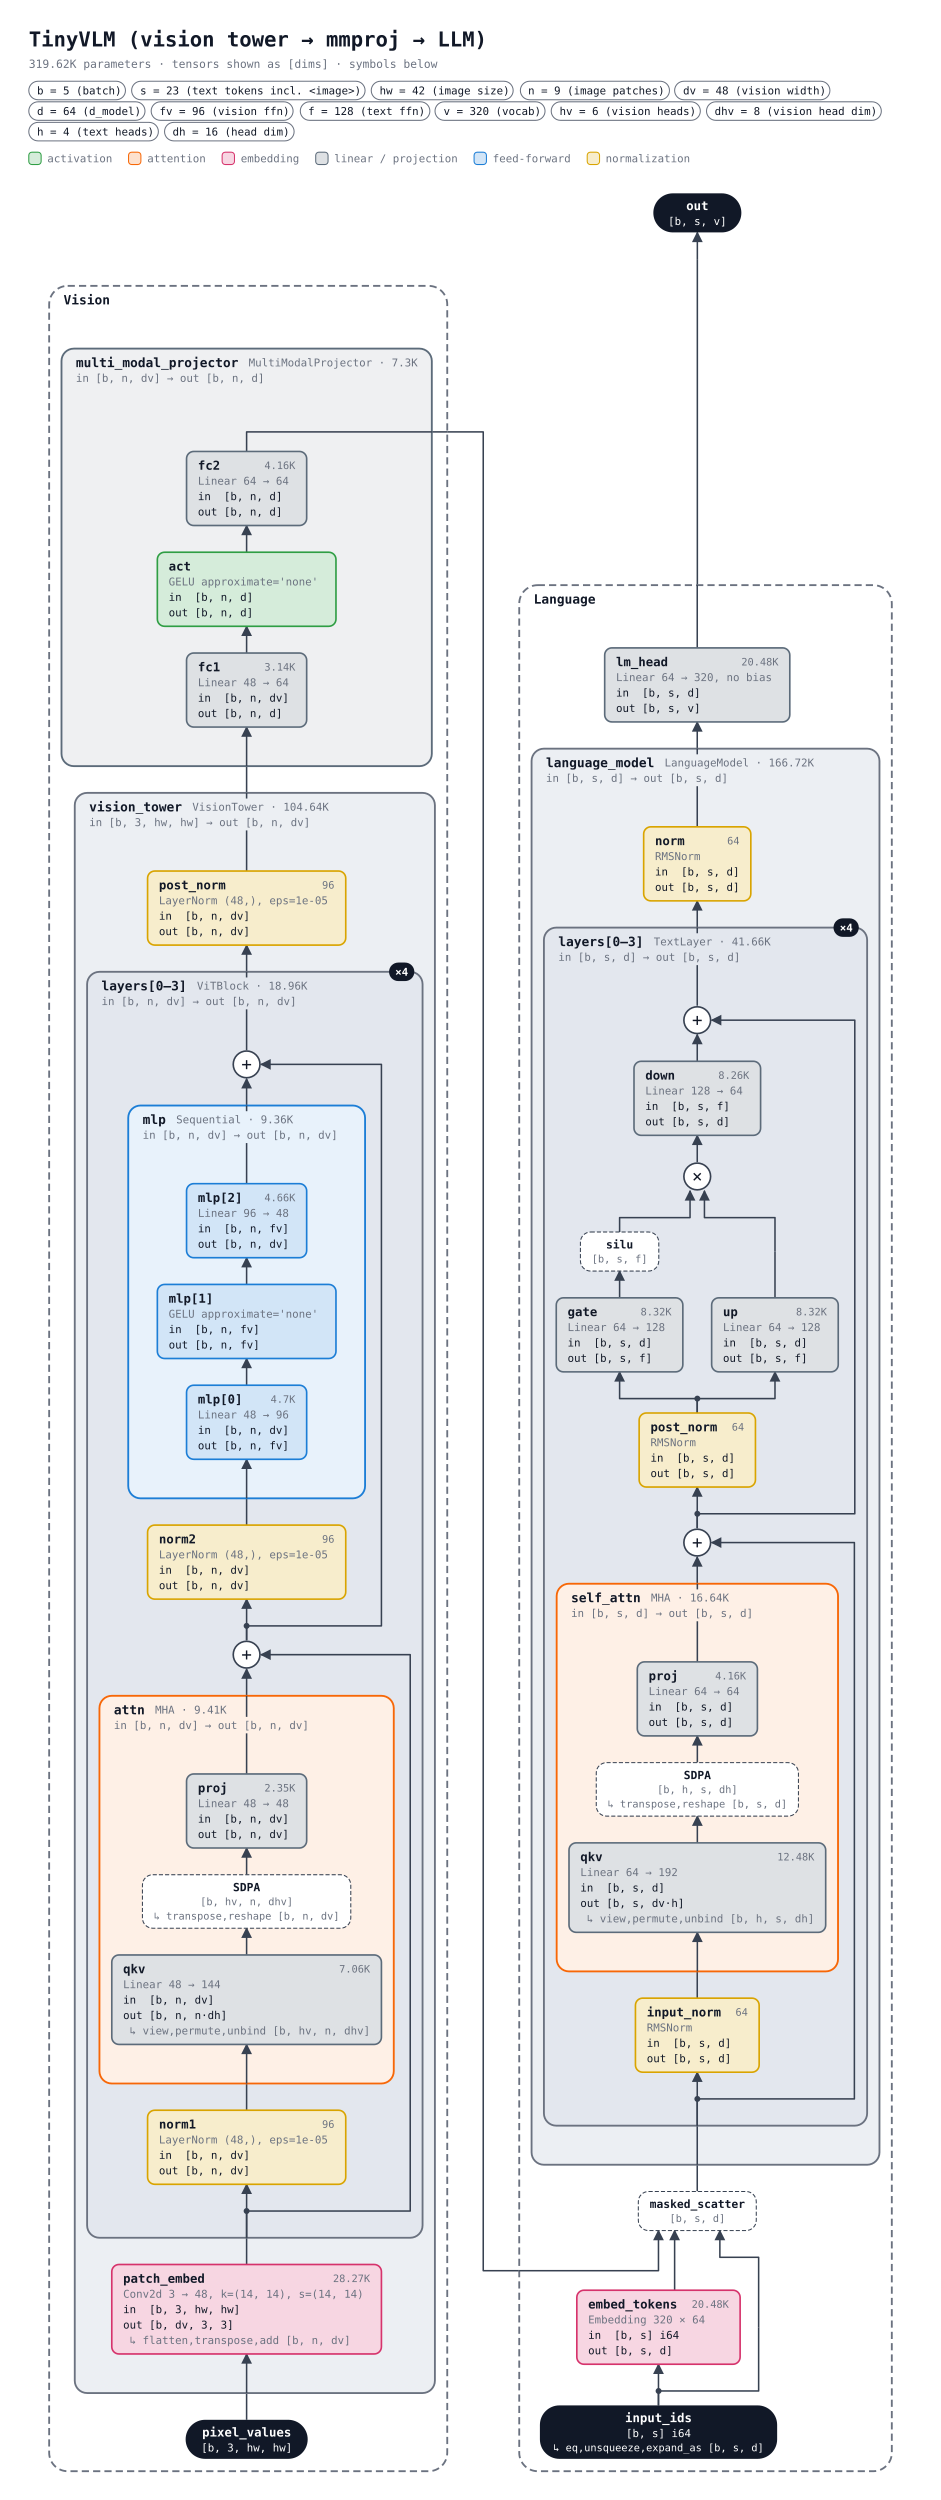
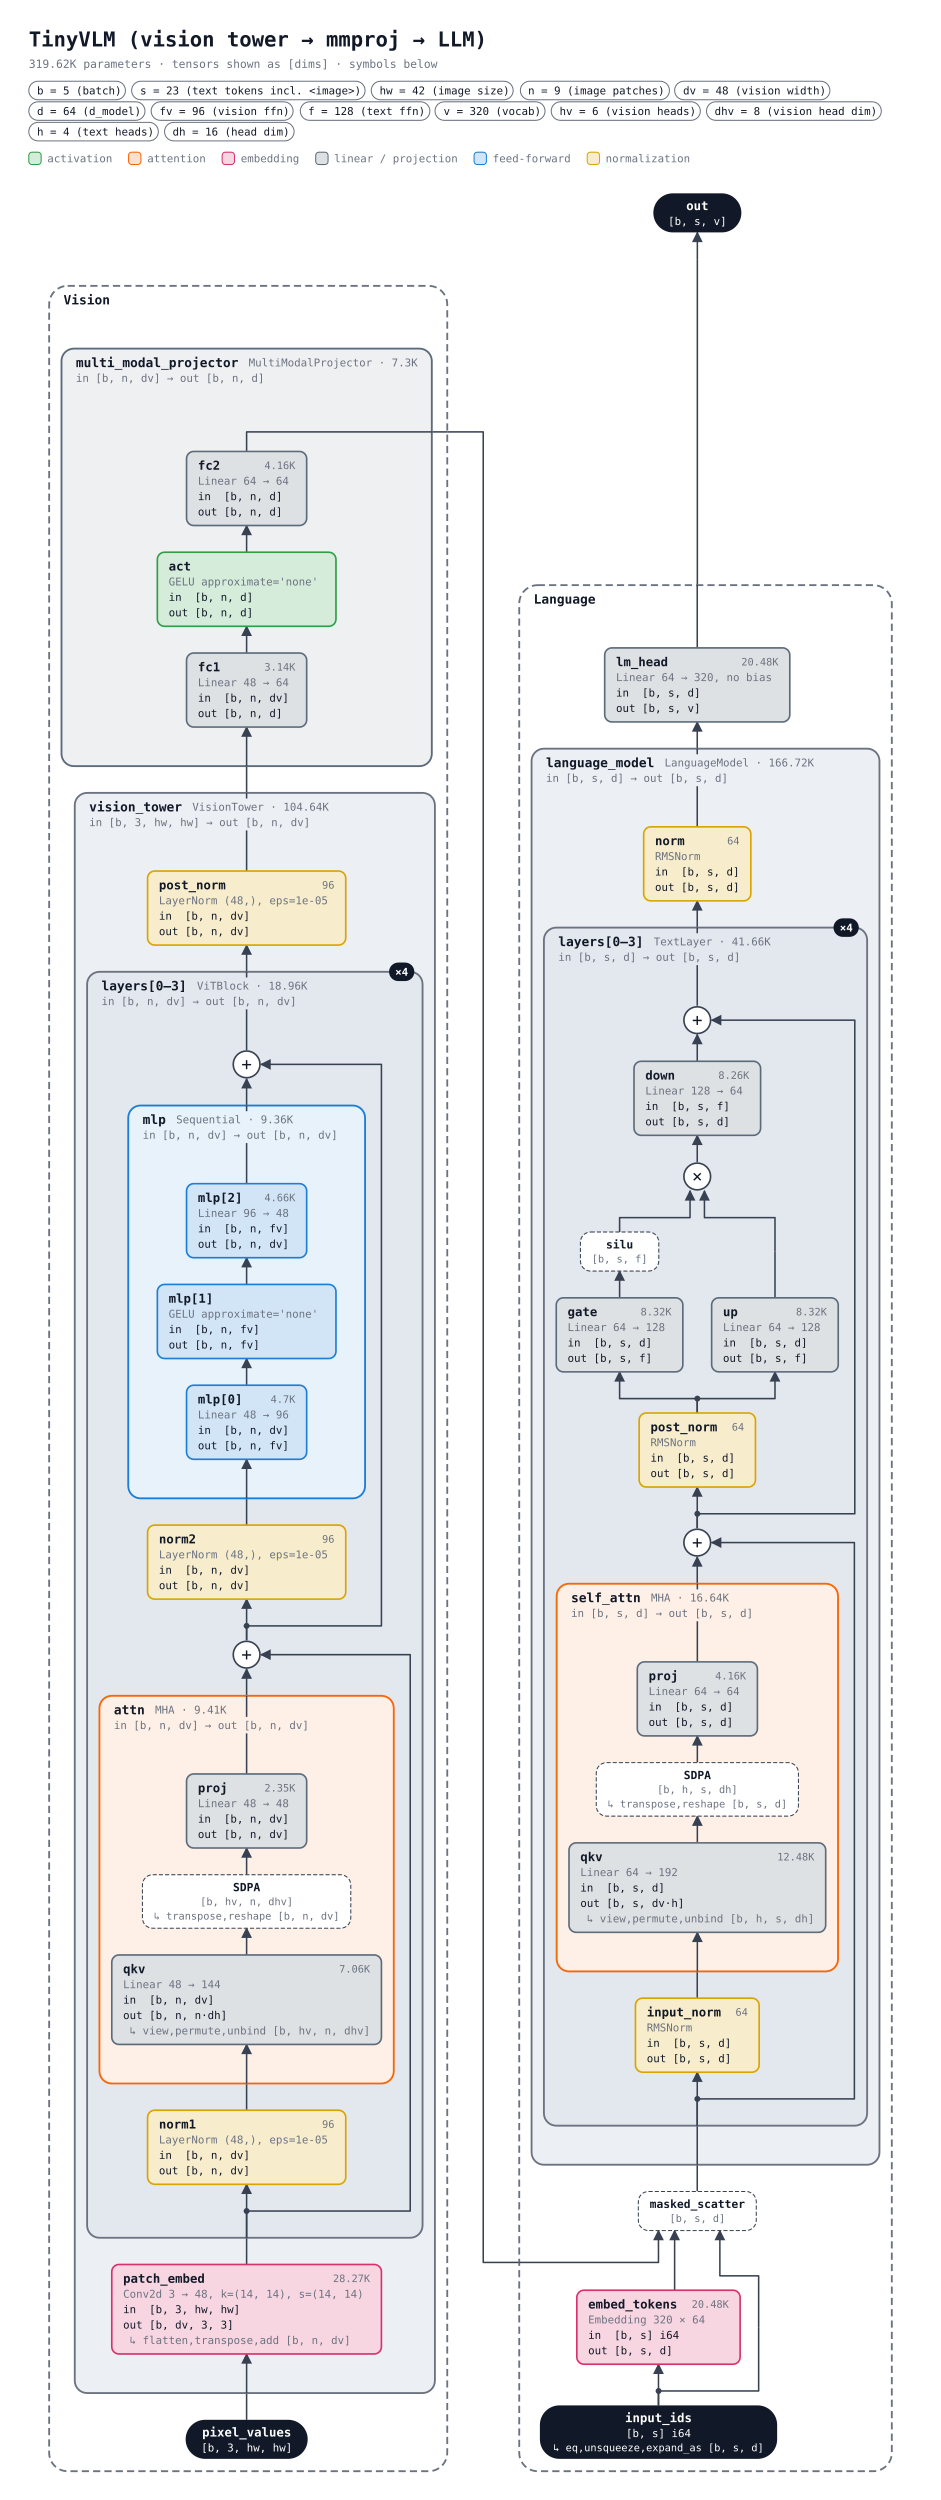
<svg xmlns="http://www.w3.org/2000/svg" width="915" height="2431" viewBox="0 0 915 2431" font-family="ui-monospace, &quot;SF Mono&quot;, Menlo, Consolas, &quot;DejaVu Sans Mono&quot;, &quot;Liberation Mono&quot;, monospace">
  <defs>
    <marker id="arr" viewBox="0 0 10 10" refX="9" refY="5" markerWidth="7" markerHeight="7" orient="auto">
      <path d="M0,0 L10,5 L0,10 z" fill="#374151" />
    </marker>
  </defs>
  <rect width="100%" height="100%" fill="#ffffff" />
  <g transform="translate(28,28)">
    <text x="0.0" y="17.2" font-size="20" font-weight="bold" fill="#111827" text-anchor="start">TinyVLM (vision tower → mmproj → LLM)</text>
    <text x="0.0" y="38.0" font-size="11" font-weight="normal" fill="#6b7280" text-anchor="start">319.62K parameters · tensors shown as [dims] · symbols below</text>
    <rect x="0" y="51" width="94" height="18" rx="9" fill="none" stroke="#6b7280" />
    <text x="8.0" y="63.8" font-size="10.5" font-weight="normal" fill="#111827" text-anchor="start">b = 5 (batch)</text>
    <rect x="100" y="51" width="227" height="18" rx="9" fill="none" stroke="#6b7280" />
    <text x="108.2" y="63.8" font-size="10.5" font-weight="normal" fill="#111827" text-anchor="start">s = 23 (text tokens incl. &lt;image&gt;)</text>
    <rect x="333" y="51" width="138" height="18" rx="9" fill="none" stroke="#6b7280" />
    <text x="341.1" y="63.8" font-size="10.5" font-weight="normal" fill="#111827" text-anchor="start">hw = 42 (image size)</text>
    <rect x="478" y="51" width="145" height="18" rx="9" fill="none" stroke="#6b7280" />
    <text x="485.5" y="63.8" font-size="10.5" font-weight="normal" fill="#111827" text-anchor="start">n = 9 (image patches)</text>
    <rect x="628" y="51" width="151" height="18" rx="9" fill="none" stroke="#6b7280" />
    <text x="636.2" y="63.8" font-size="10.5" font-weight="normal" fill="#111827" text-anchor="start">dv = 48 (vision width)</text>
    <rect x="0" y="71" width="113" height="18" rx="9" fill="none" stroke="#6b7280" />
    <text x="8.0" y="83.8" font-size="10.5" font-weight="normal" fill="#111827" text-anchor="start">d = 64 (d_model)</text>
    <rect x="119" y="71" width="138" height="18" rx="9" fill="none" stroke="#6b7280" />
    <text x="127.1" y="83.8" font-size="10.5" font-weight="normal" fill="#111827" text-anchor="start">fv = 96 (vision ffn)</text>
    <rect x="264" y="71" width="126" height="18" rx="9" fill="none" stroke="#6b7280" />
    <text x="271.6" y="83.8" font-size="10.5" font-weight="normal" fill="#111827" text-anchor="start">f = 128 (text ffn)</text>
    <rect x="395" y="71" width="107" height="18" rx="9" fill="none" stroke="#6b7280" />
    <text x="403.3" y="83.8" font-size="10.5" font-weight="normal" fill="#111827" text-anchor="start">v = 320 (vocab)</text>
    <rect x="508" y="71" width="145" height="18" rx="9" fill="none" stroke="#6b7280" />
    <text x="516.1" y="83.8" font-size="10.5" font-weight="normal" fill="#111827" text-anchor="start">hv = 6 (vision heads)</text>
    <rect x="659" y="71" width="170" height="18" rx="9" fill="none" stroke="#6b7280" />
    <text x="666.9" y="83.8" font-size="10.5" font-weight="normal" fill="#111827" text-anchor="start">dhv = 8 (vision head dim)</text>
    <rect x="0" y="91" width="126" height="18" rx="9" fill="none" stroke="#6b7280" />
    <text x="8.0" y="103.8" font-size="10.5" font-weight="normal" fill="#111827" text-anchor="start">h = 4 (text heads)</text>
    <rect x="132" y="91" width="126" height="18" rx="9" fill="none" stroke="#6b7280" />
    <text x="139.8" y="103.8" font-size="10.5" font-weight="normal" fill="#111827" text-anchor="start">dh = 16 (head dim)</text>
    <rect x="0" y="120" width="12" height="12" rx="3" fill="#d5ecda" stroke="#2f9e44" />
    <text x="18.0" y="129.8" font-size="10.5" font-weight="normal" fill="#6b7280" text-anchor="start">activation</text>
    <rect x="97" y="120" width="12" height="12" rx="3" fill="#fde1cd" stroke="#f76707" />
    <text x="115.2" y="129.8" font-size="10.5" font-weight="normal" fill="#6b7280" text-anchor="start">attention</text>
    <rect x="188" y="120" width="12" height="12" rx="3" fill="#f7d6e2" stroke="#d6336c" />
    <text x="206.1" y="129.8" font-size="10.5" font-weight="normal" fill="#6b7280" text-anchor="start">embedding</text>
    <rect x="279" y="120" width="12" height="12" rx="3" fill="#dee1e4" stroke="#5c6b7a" />
    <text x="297.0" y="129.8" font-size="10.5" font-weight="normal" fill="#6b7280" text-anchor="start">linear / projection</text>
    <rect x="433" y="120" width="12" height="12" rx="3" fill="#d2e5f7" stroke="#1c7ed6" />
    <text x="451.1" y="129.8" font-size="10.5" font-weight="normal" fill="#6b7280" text-anchor="start">feed-forward</text>
    <rect x="543" y="120" width="12" height="12" rx="3" fill="#f7edcc" stroke="#d9a400" />
    <text x="560.9" y="129.8" font-size="10.5" font-weight="normal" fill="#6b7280" text-anchor="start">normalization</text>
  </g>
  <g transform="translate(47.8,180)">
    <g transform="translate(0.0,0.0)">
      <polyline points="630.3,389.0 630.3,72.0" fill="none" stroke="#374151" stroke-width="1.5" stroke-linejoin="round" />
      <polyline points="630.3,72.0 630.3,46.0" fill="none" stroke="#374151" stroke-width="1.5" stroke-linejoin="round" marker-end="url(#arr)" />
-       <polyline points="387.1,240.0 422.1,240.0 422.1,2028.0 457.1,2028.0" fill="none" stroke="#374151" stroke-width="1.5" stroke-linejoin="round" />
+       <polyline points="387.1,240.0 422.1,240.0 422.1,2020.0 457.1,2020.0" fill="none" stroke="#374151" stroke-width="1.5" stroke-linejoin="round" />
      <g transform="translate(0.0,98.0)">
        <rect width="387.1" height="2125.0" rx="18" fill="none" stroke="#6b7280" stroke-width="1.8" stroke-dasharray="7 4" />
        <polyline points="192.0,2075.0 192.0,2049.0" fill="none" stroke="#374151" stroke-width="1.5" stroke-linejoin="round" />
        <polyline points="192.0,493.0 192.0,467.0" fill="none" stroke="#374151" stroke-width="1.5" stroke-linejoin="round" />
        <polyline points="372.1,142.0 387.1,142.0" fill="none" stroke="#374151" stroke-width="1.5" stroke-linejoin="round" />
        <g transform="translate(132.7,2075.0)">
          <rect width="118.7" height="38" rx="19" fill="#111827" stroke="none" />
          <text x="59.4" y="16.3" font-size="12" font-weight="bold" fill="#ffffff" text-anchor="middle">pixel_values</text>
          <text x="59.4" y="30.8" font-size="10.5" font-weight="normal" fill="#ffffff" text-anchor="middle">[b, 3, hw, hw]</text>
        </g>
        <g transform="translate(24.9,493.0)">
          <rect width="350.2" height="1556.0" rx="12" fill="#eceff3" stroke="#6b7280" stroke-width="1.8" />
          <polyline points="167.1,1556.0 167.1,1518.0" fill="none" stroke="#374151" stroke-width="1.5" stroke-linejoin="round" marker-end="url(#arr)" />
          <polyline points="167.1,1431.0 167.1,1405.0" fill="none" stroke="#374151" stroke-width="1.5" stroke-linejoin="round" />
          <polyline points="167.1,174.0 167.1,148.0" fill="none" stroke="#374151" stroke-width="1.5" stroke-linejoin="round" marker-end="url(#arr)" />
          <polyline points="167.1,76.0 167.1,0.0" fill="none" stroke="#374151" stroke-width="1.5" stroke-linejoin="round" />
          <g transform="translate(36.0,1431.0)">
            <rect width="262.2" height="87.0" rx="7" fill="#f7d6e2" stroke="#d6336c" stroke-width="1.6" />
            <text x="11.0" y="17.8" font-size="12" font-weight="bold" fill="#111827" text-anchor="start">patch_embed</text>
            <text x="251.2" y="17.1" font-size="10" font-weight="normal" fill="#6b7280" text-anchor="end">28.27K</text>
            <text x="11.0" y="32.3" font-size="10.5" font-weight="normal" fill="#6b7280" text-anchor="start">Conv2d  3 → 48, k=(14, 14), s=(14, 14)</text>
            <text x="11.0" y="47.3" font-size="10.5" font-weight="normal" fill="#111827" text-anchor="start">in</text>
            <text x="36.3" y="47.3" font-size="10.5" font-weight="normal" fill="#111827" text-anchor="start">[b, 3, hw, hw]</text>
            <text x="11.0" y="62.3" font-size="10.5" font-weight="normal" fill="#111827" text-anchor="start">out</text>
            <text x="36.3" y="62.3" font-size="10.5" font-weight="normal" fill="#111827" text-anchor="start">[b, dv, 3, 3]</text>
            <text x="17.3" y="77.3" font-size="10.5" font-weight="normal" fill="#6b7280" text-anchor="start">↳ flatten,transpose,add [b, n, dv]</text>
          </g>
          <g transform="translate(12.0,174.0)">
            <rect width="326.2" height="1231.0" rx="12" fill="#e3e7ee" stroke="#6b7280" stroke-width="1.8" />
            <polyline points="155.1,1231.0 155.1,1179.0" fill="none" stroke="#374151" stroke-width="1.5" stroke-linejoin="round" marker-end="url(#arr)" />
            <polyline points="155.1,1107.0 155.1,1081.0" fill="none" stroke="#374151" stroke-width="1.5" stroke-linejoin="round" />
            <polyline points="155.1,1231.0 155.1,1205.0 314.2,1205.0 314.2,664.0 169.1,664.0" fill="none" stroke="#374151" stroke-width="1.5" stroke-linejoin="round" marker-end="url(#arr)" />
            <polyline points="155.1,704.0 155.1,678.0" fill="none" stroke="#374151" stroke-width="1.5" stroke-linejoin="round" marker-end="url(#arr)" />
            <polyline points="155.1,650.0 155.1,610.0" fill="none" stroke="#374151" stroke-width="1.5" stroke-linejoin="round" marker-end="url(#arr)" />
            <polyline points="155.1,538.0 155.1,512.0" fill="none" stroke="#374151" stroke-width="1.5" stroke-linejoin="round" />
            <polyline points="155.1,650.0 155.1,636.0 286.2,636.0 286.2,90.0 169.1,90.0" fill="none" stroke="#374151" stroke-width="1.5" stroke-linejoin="round" marker-end="url(#arr)" />
            <polyline points="155.1,130.0 155.1,104.0" fill="none" stroke="#374151" stroke-width="1.5" stroke-linejoin="round" marker-end="url(#arr)" />
            <polyline points="155.1,76.0 155.1,0.0" fill="none" stroke="#374151" stroke-width="1.5" stroke-linejoin="round" />
            <g transform="translate(58.8,1107.0)">
              <rect width="192.7" height="72.0" rx="7" fill="#f7edcc" stroke="#d9a400" stroke-width="1.6" />
              <text x="11.0" y="17.8" font-size="12" font-weight="bold" fill="#111827" text-anchor="start">norm1</text>
              <text x="181.7" y="17.1" font-size="10" font-weight="normal" fill="#6b7280" text-anchor="end">96</text>
              <text x="11.0" y="32.3" font-size="10.5" font-weight="normal" fill="#6b7280" text-anchor="start">LayerNorm  (48,), eps=1e-05</text>
              <text x="11.0" y="47.3" font-size="10.5" font-weight="normal" fill="#111827" text-anchor="start">in</text>
              <text x="36.3" y="47.3" font-size="10.5" font-weight="normal" fill="#111827" text-anchor="start">[b, n, dv]</text>
              <text x="11.0" y="62.3" font-size="10.5" font-weight="normal" fill="#111827" text-anchor="start">out</text>
              <text x="36.3" y="62.3" font-size="10.5" font-weight="normal" fill="#111827" text-anchor="start">[b, n, dv]</text>
            </g>
            <g transform="translate(12.0,704.0)">
              <rect width="286.2" height="377.0" rx="12" fill="#fef0e6" stroke="#f76707" stroke-width="1.8" />
              <polyline points="143.1,377.0 143.1,339.0" fill="none" stroke="#374151" stroke-width="1.5" stroke-linejoin="round" marker-end="url(#arr)" />
              <polyline points="143.1,252.0 143.1,226.0" fill="none" stroke="#374151" stroke-width="1.5" stroke-linejoin="round" marker-end="url(#arr)" />
              <polyline points="143.1,174.0 143.1,148.0" fill="none" stroke="#374151" stroke-width="1.5" stroke-linejoin="round" marker-end="url(#arr)" />
              <polyline points="143.1,76.0 143.1,0.0" fill="none" stroke="#374151" stroke-width="1.5" stroke-linejoin="round" />
              <g transform="translate(12.0,252.0)">
                <rect width="262.2" height="87.0" rx="7" fill="#dee1e4" stroke="#5c6b7a" stroke-width="1.6" />
                <text x="11.0" y="17.8" font-size="12" font-weight="bold" fill="#111827" text-anchor="start">qkv</text>
                <text x="251.2" y="17.1" font-size="10" font-weight="normal" fill="#6b7280" text-anchor="end">7.06K</text>
                <text x="11.0" y="32.3" font-size="10.5" font-weight="normal" fill="#6b7280" text-anchor="start">Linear  48 → 144</text>
                <text x="11.0" y="47.3" font-size="10.5" font-weight="normal" fill="#111827" text-anchor="start">in</text>
                <text x="36.3" y="47.3" font-size="10.5" font-weight="normal" fill="#111827" text-anchor="start">[b, n, dv]</text>
                <text x="11.0" y="62.3" font-size="10.5" font-weight="normal" fill="#111827" text-anchor="start">out</text>
                <text x="36.3" y="62.3" font-size="10.5" font-weight="normal" fill="#111827" text-anchor="start">[b, n, n·dh]</text>
                <text x="17.3" y="77.3" font-size="10.5" font-weight="normal" fill="#6b7280" text-anchor="start">↳ view,permute,unbind [b, hv, n, dhv]</text>
              </g>
              <g transform="translate(41.8,174.0)">
                <rect width="202.6" height="52" rx="10" fill="#ffffff" stroke="#374151" stroke-dasharray="4 2" />
                <text x="101.3" y="16.0" font-size="11" font-weight="bold" fill="#111827" text-anchor="middle">SDPA</text>
                <text x="101.3" y="29.6" font-size="10" font-weight="normal" fill="#6b7280" text-anchor="middle">[b, hv, n, dhv]</text>
                <text x="101.3" y="43.6" font-size="10" font-weight="normal" fill="#6b7280" text-anchor="middle">↳ transpose,reshape [b, n, dv]</text>
              </g>
              <g transform="translate(84.7,76.0)">
                <rect width="116.8" height="72.0" rx="7" fill="#dee1e4" stroke="#5c6b7a" stroke-width="1.6" />
                <text x="11.0" y="17.8" font-size="12" font-weight="bold" fill="#111827" text-anchor="start">proj</text>
                <text x="105.8" y="17.1" font-size="10" font-weight="normal" fill="#6b7280" text-anchor="end">2.35K</text>
                <text x="11.0" y="32.3" font-size="10.5" font-weight="normal" fill="#6b7280" text-anchor="start">Linear  48 → 48</text>
                <text x="11.0" y="47.3" font-size="10.5" font-weight="normal" fill="#111827" text-anchor="start">in</text>
                <text x="36.3" y="47.3" font-size="10.5" font-weight="normal" fill="#111827" text-anchor="start">[b, n, dv]</text>
                <text x="11.0" y="62.3" font-size="10.5" font-weight="normal" fill="#111827" text-anchor="start">out</text>
                <text x="36.3" y="62.3" font-size="10.5" font-weight="normal" fill="#111827" text-anchor="start">[b, n, dv]</text>
              </g>
              <rect x="10" y="5.5" width="117.6" height="16" rx="3" fill="#fef0e6" />
              <text x="14.0" y="18.0" font-size="12.5" font-weight="bold" fill="#111827" text-anchor="start">attn</text>
              <text x="54.1" y="17.3" font-size="10.5" font-weight="normal" fill="#6b7280" text-anchor="start">MHA · 9.41K</text>
              <rect x="10" y="20.5" width="210.3" height="16" rx="3" fill="#fef0e6" />
              <text x="14.0" y="32.3" font-size="10.5" font-weight="normal" fill="#6b7280" text-anchor="start">in [b, n, dv]  →  out [b, n, dv]</text>
            </g>
            <g transform="translate(141.1,650.0)">
              <circle cx="14.0" cy="14.0" r="13.0" fill="#ffffff" stroke="#374151" stroke-width="1.6" />
              <text x="14.0" y="19.6" font-size="17" font-weight="normal" fill="#111827" text-anchor="middle">+</text>
            </g>
            <g transform="translate(58.8,538.0)">
              <rect width="192.7" height="72.0" rx="7" fill="#f7edcc" stroke="#d9a400" stroke-width="1.6" />
              <text x="11.0" y="17.8" font-size="12" font-weight="bold" fill="#111827" text-anchor="start">norm2</text>
              <text x="181.7" y="17.1" font-size="10" font-weight="normal" fill="#6b7280" text-anchor="end">96</text>
              <text x="11.0" y="32.3" font-size="10.5" font-weight="normal" fill="#6b7280" text-anchor="start">LayerNorm  (48,), eps=1e-05</text>
              <text x="11.0" y="47.3" font-size="10.5" font-weight="normal" fill="#111827" text-anchor="start">in</text>
              <text x="36.3" y="47.3" font-size="10.5" font-weight="normal" fill="#111827" text-anchor="start">[b, n, dv]</text>
              <text x="11.0" y="62.3" font-size="10.5" font-weight="normal" fill="#111827" text-anchor="start">out</text>
              <text x="36.3" y="62.3" font-size="10.5" font-weight="normal" fill="#111827" text-anchor="start">[b, n, dv]</text>
            </g>
            <g transform="translate(40.0,130.0)">
              <rect width="230.3" height="382.0" rx="12" fill="#e8f2fb" stroke="#1c7ed6" stroke-width="1.8" />
              <polyline points="115.1,382.0 115.1,344.0" fill="none" stroke="#374151" stroke-width="1.5" stroke-linejoin="round" marker-end="url(#arr)" />
              <polyline points="115.1,272.0 115.1,246.0" fill="none" stroke="#374151" stroke-width="1.5" stroke-linejoin="round" marker-end="url(#arr)" />
              <polyline points="115.1,174.0 115.1,148.0" fill="none" stroke="#374151" stroke-width="1.5" stroke-linejoin="round" marker-end="url(#arr)" />
              <polyline points="115.1,76.0 115.1,0.0" fill="none" stroke="#374151" stroke-width="1.5" stroke-linejoin="round" />
              <g transform="translate(56.7,272.0)">
                <rect width="116.8" height="72.0" rx="7" fill="#d2e5f7" stroke="#1c7ed6" stroke-width="1.6" />
                <text x="11.0" y="17.8" font-size="12" font-weight="bold" fill="#111827" text-anchor="start">mlp[0]</text>
                <text x="105.8" y="17.1" font-size="10" font-weight="normal" fill="#6b7280" text-anchor="end">4.7K</text>
                <text x="11.0" y="32.3" font-size="10.5" font-weight="normal" fill="#6b7280" text-anchor="start">Linear  48 → 96</text>
                <text x="11.0" y="47.3" font-size="10.5" font-weight="normal" fill="#111827" text-anchor="start">in</text>
                <text x="36.3" y="47.3" font-size="10.5" font-weight="normal" fill="#111827" text-anchor="start">[b, n, dv]</text>
                <text x="11.0" y="62.3" font-size="10.5" font-weight="normal" fill="#111827" text-anchor="start">out</text>
                <text x="36.3" y="62.3" font-size="10.5" font-weight="normal" fill="#111827" text-anchor="start">[b, n, fv]</text>
              </g>
              <g transform="translate(28.3,174.0)">
                <rect width="173.7" height="72.0" rx="7" fill="#d2e5f7" stroke="#1c7ed6" stroke-width="1.6" />
                <text x="11.0" y="17.8" font-size="12" font-weight="bold" fill="#111827" text-anchor="start">mlp[1]</text>
                <text x="11.0" y="32.3" font-size="10.5" font-weight="normal" fill="#6b7280" text-anchor="start">GELU  approximate='none'</text>
                <text x="11.0" y="47.3" font-size="10.5" font-weight="normal" fill="#111827" text-anchor="start">in</text>
                <text x="36.3" y="47.3" font-size="10.5" font-weight="normal" fill="#111827" text-anchor="start">[b, n, fv]</text>
                <text x="11.0" y="62.3" font-size="10.5" font-weight="normal" fill="#111827" text-anchor="start">out</text>
                <text x="36.3" y="62.3" font-size="10.5" font-weight="normal" fill="#111827" text-anchor="start">[b, n, fv]</text>
              </g>
              <g transform="translate(56.7,76.0)">
                <rect width="116.8" height="72.0" rx="7" fill="#d2e5f7" stroke="#1c7ed6" stroke-width="1.6" />
                <text x="11.0" y="17.8" font-size="12" font-weight="bold" fill="#111827" text-anchor="start">mlp[2]</text>
                <text x="105.8" y="17.1" font-size="10" font-weight="normal" fill="#6b7280" text-anchor="end">4.66K</text>
                <text x="11.0" y="32.3" font-size="10.5" font-weight="normal" fill="#6b7280" text-anchor="start">Linear  96 → 48</text>
                <text x="11.0" y="47.3" font-size="10.5" font-weight="normal" fill="#111827" text-anchor="start">in</text>
                <text x="36.3" y="47.3" font-size="10.5" font-weight="normal" fill="#111827" text-anchor="start">[b, n, fv]</text>
                <text x="11.0" y="62.3" font-size="10.5" font-weight="normal" fill="#111827" text-anchor="start">out</text>
                <text x="36.3" y="62.3" font-size="10.5" font-weight="normal" fill="#111827" text-anchor="start">[b, n, dv]</text>
              </g>
              <rect x="10" y="5.5" width="154.4" height="16" rx="3" fill="#e8f2fb" />
              <text x="14.0" y="18.0" font-size="12.5" font-weight="bold" fill="#111827" text-anchor="start">mlp</text>
              <text x="46.6" y="17.3" font-size="10.5" font-weight="normal" fill="#6b7280" text-anchor="start">Sequential · 9.36K</text>
              <rect x="10" y="20.5" width="210.3" height="16" rx="3" fill="#e8f2fb" />
              <text x="14.0" y="32.3" font-size="10.5" font-weight="normal" fill="#6b7280" text-anchor="start">in [b, n, dv]  →  out [b, n, dv]</text>
            </g>
            <g transform="translate(141.1,76.0)">
              <circle cx="14.0" cy="14.0" r="13.0" fill="#ffffff" stroke="#374151" stroke-width="1.6" />
              <text x="14.0" y="19.6" font-size="17" font-weight="normal" fill="#111827" text-anchor="middle">+</text>
            </g>
            <rect x="10" y="5.5" width="208.2" height="16" rx="3" fill="#e3e7ee" />
            <text x="14.0" y="18.0" font-size="12.5" font-weight="bold" fill="#111827" text-anchor="start">layers[0–3]</text>
            <text x="106.8" y="17.3" font-size="10.5" font-weight="normal" fill="#6b7280" text-anchor="start">ViTBlock · 18.96K</text>
            <rect x="10" y="20.5" width="210.3" height="16" rx="3" fill="#e3e7ee" />
            <text x="14.0" y="32.3" font-size="10.5" font-weight="normal" fill="#6b7280" text-anchor="start">in [b, n, dv]  →  out [b, n, dv]</text>
            <rect x="293.6" y="-9" width="24.6" height="18" rx="9" fill="#111827" />
            <text x="305.9" y="3.8" font-size="10.5" font-weight="bold" fill="#ffffff" text-anchor="middle">×4</text>
          </g>
          <g transform="translate(70.8,76.0)">
            <rect width="192.7" height="72.0" rx="7" fill="#f7edcc" stroke="#d9a400" stroke-width="1.6" />
            <text x="11.0" y="17.8" font-size="12" font-weight="bold" fill="#111827" text-anchor="start">post_norm</text>
            <text x="181.7" y="17.1" font-size="10" font-weight="normal" fill="#6b7280" text-anchor="end">96</text>
            <text x="11.0" y="32.3" font-size="10.5" font-weight="normal" fill="#6b7280" text-anchor="start">LayerNorm  (48,), eps=1e-05</text>
            <text x="11.0" y="47.3" font-size="10.5" font-weight="normal" fill="#111827" text-anchor="start">in</text>
            <text x="36.3" y="47.3" font-size="10.5" font-weight="normal" fill="#111827" text-anchor="start">[b, n, dv]</text>
            <text x="11.0" y="62.3" font-size="10.5" font-weight="normal" fill="#111827" text-anchor="start">out</text>
            <text x="36.3" y="62.3" font-size="10.5" font-weight="normal" fill="#111827" text-anchor="start">[b, n, dv]</text>
          </g>
          <rect x="10" y="5.5" width="241.0" height="16" rx="3" fill="#eceff3" />
          <text x="14.0" y="18.0" font-size="12.5" font-weight="bold" fill="#111827" text-anchor="start">vision_tower</text>
          <text x="114.3" y="17.3" font-size="10.5" font-weight="normal" fill="#6b7280" text-anchor="start">VisionTower · 104.64K</text>
          <rect x="10" y="20.5" width="235.6" height="16" rx="3" fill="#eceff3" />
          <text x="14.0" y="32.3" font-size="10.5" font-weight="normal" fill="#6b7280" text-anchor="start">in [b, 3, hw, hw]  →  out [b, n, dv]</text>
        </g>
        <g transform="translate(12.0,61.0)">
          <rect width="360.1" height="406.0" rx="12" fill="#eff0f2" stroke="#5c6b7a" stroke-width="1.8" />
          <polyline points="180.0,406.0 180.0,368.0" fill="none" stroke="#374151" stroke-width="1.5" stroke-linejoin="round" marker-end="url(#arr)" />
          <polyline points="180.0,296.0 180.0,270.0" fill="none" stroke="#374151" stroke-width="1.5" stroke-linejoin="round" marker-end="url(#arr)" />
          <polyline points="180.0,198.0 180.0,172.0" fill="none" stroke="#374151" stroke-width="1.5" stroke-linejoin="round" marker-end="url(#arr)" />
          <polyline points="180.0,100.0 180.0,81.0 360.1,81.0" fill="none" stroke="#374151" stroke-width="1.5" stroke-linejoin="round" />
          <g transform="translate(121.6,296.0)">
            <rect width="116.8" height="72.0" rx="7" fill="#dee1e4" stroke="#5c6b7a" stroke-width="1.6" />
            <text x="11.0" y="17.8" font-size="12" font-weight="bold" fill="#111827" text-anchor="start">fc1</text>
            <text x="105.8" y="17.1" font-size="10" font-weight="normal" fill="#6b7280" text-anchor="end">3.14K</text>
            <text x="11.0" y="32.3" font-size="10.5" font-weight="normal" fill="#6b7280" text-anchor="start">Linear  48 → 64</text>
            <text x="11.0" y="47.3" font-size="10.5" font-weight="normal" fill="#111827" text-anchor="start">in</text>
            <text x="36.3" y="47.3" font-size="10.5" font-weight="normal" fill="#111827" text-anchor="start">[b, n, dv]</text>
            <text x="11.0" y="62.3" font-size="10.5" font-weight="normal" fill="#111827" text-anchor="start">out</text>
            <text x="36.3" y="62.3" font-size="10.5" font-weight="normal" fill="#111827" text-anchor="start">[b, n, d]</text>
          </g>
          <g transform="translate(93.2,198.0)">
            <rect width="173.7" height="72.0" rx="7" fill="#d5ecda" stroke="#2f9e44" stroke-width="1.6" />
            <text x="11.0" y="17.8" font-size="12" font-weight="bold" fill="#111827" text-anchor="start">act</text>
            <text x="11.0" y="32.3" font-size="10.5" font-weight="normal" fill="#6b7280" text-anchor="start">GELU  approximate='none'</text>
            <text x="11.0" y="47.3" font-size="10.5" font-weight="normal" fill="#111827" text-anchor="start">in</text>
            <text x="36.3" y="47.3" font-size="10.5" font-weight="normal" fill="#111827" text-anchor="start">[b, n, d]</text>
            <text x="11.0" y="62.3" font-size="10.5" font-weight="normal" fill="#111827" text-anchor="start">out</text>
            <text x="36.3" y="62.3" font-size="10.5" font-weight="normal" fill="#111827" text-anchor="start">[b, n, d]</text>
          </g>
          <g transform="translate(121.6,100.0)">
            <rect width="116.8" height="72.0" rx="7" fill="#dee1e4" stroke="#5c6b7a" stroke-width="1.6" />
            <text x="11.0" y="17.8" font-size="12" font-weight="bold" fill="#111827" text-anchor="start">fc2</text>
            <text x="105.8" y="17.1" font-size="10" font-weight="normal" fill="#6b7280" text-anchor="end">4.16K</text>
            <text x="11.0" y="32.3" font-size="10.5" font-weight="normal" fill="#6b7280" text-anchor="start">Linear  64 → 64</text>
            <text x="11.0" y="47.3" font-size="10.5" font-weight="normal" fill="#111827" text-anchor="start">in</text>
            <text x="36.3" y="47.3" font-size="10.5" font-weight="normal" fill="#111827" text-anchor="start">[b, n, d]</text>
            <text x="11.0" y="62.3" font-size="10.5" font-weight="normal" fill="#111827" text-anchor="start">out</text>
            <text x="36.3" y="62.3" font-size="10.5" font-weight="normal" fill="#111827" text-anchor="start">[b, n, d]</text>
          </g>
          <rect x="10" y="5.5" width="340.4" height="16" rx="3" fill="#eff0f2" />
          <text x="14.0" y="18.0" font-size="12.5" font-weight="bold" fill="#111827" text-anchor="start">multi_modal_projector</text>
          <text x="182.0" y="17.3" font-size="10.5" font-weight="normal" fill="#6b7280" text-anchor="start">MultiModalProjector · 7.3K</text>
          <rect x="10" y="20.5" width="204.0" height="16" rx="3" fill="#eff0f2" />
          <text x="14.0" y="32.3" font-size="10.5" font-weight="normal" fill="#6b7280" text-anchor="start">in [b, n, dv]  →  out [b, n, d]</text>
        </g>
        <rect x="10" y="5.5" width="53.1" height="16" rx="3" fill="#ffffff" />
        <text x="14.0" y="18.0" font-size="12.5" font-weight="bold" fill="#111827" text-anchor="start">Vision</text>
      </g>
      <g transform="translate(457.1,389.0)">
        <rect width="362.3" height="1834.0" rx="18" fill="none" stroke="#6b7280" stroke-width="1.8" stroke-dasharray="7 4" />
        <polyline points="135.4,1770.0 135.4,1730.0" fill="none" stroke="#374151" stroke-width="1.5" stroke-linejoin="round" marker-end="url(#arr)" />
        <polyline points="151.1,1658.0 151.1,1600.0" fill="none" stroke="#374151" stroke-width="1.5" stroke-linejoin="round" marker-end="url(#arr)" />
        <polyline points="135.4,1770.0 135.4,1756.0 232.8,1756.0 232.8,1694.0" fill="none" stroke="#374151" stroke-width="1.5" stroke-linejoin="round" />
-         <polyline points="232.8,1694.0 232.8,1626.0 195.1,1626.0 195.1,1600.0" fill="none" stroke="#374151" stroke-width="1.5" stroke-linejoin="round" marker-end="url(#arr)" />
-         <polyline points="0.0,1639.0 135.4,1639.0 135.4,1600.0" fill="none" stroke="#374151" stroke-width="1.5" stroke-linejoin="round" marker-end="url(#arr)" />
+         <polyline points="232.8,1694.0 232.8,1644.0 195.1,1644.0 195.1,1600.0" fill="none" stroke="#374151" stroke-width="1.5" stroke-linejoin="round" marker-end="url(#arr)" />
+         <polyline points="0.0,1631.0 135.4,1631.0 135.4,1600.0" fill="none" stroke="#374151" stroke-width="1.5" stroke-linejoin="round" marker-end="url(#arr)" />
        <polyline points="173.1,1562.0 173.1,1536.0" fill="none" stroke="#374151" stroke-width="1.5" stroke-linejoin="round" />
        <polyline points="173.1,159.0 173.1,133.0" fill="none" stroke="#374151" stroke-width="1.5" stroke-linejoin="round" marker-end="url(#arr)" />
        <polyline points="173.1,61.0 173.1,0.0" fill="none" stroke="#374151" stroke-width="1.5" stroke-linejoin="round" />
        <g transform="translate(20.1,1770.0)">
          <rect width="230.7" height="52" rx="19" fill="#111827" stroke="none" />
          <text x="115.3" y="16.3" font-size="12" font-weight="bold" fill="#ffffff" text-anchor="middle">input_ids</text>
          <text x="115.3" y="30.8" font-size="10.5" font-weight="normal" fill="#ffffff" text-anchor="middle">[b, s] i64</text>
          <text x="115.3" y="44.6" font-size="10" font-weight="normal" fill="#ffffff" text-anchor="middle">↳ eq,unsqueeze,expand_as [b, s, d]</text>
        </g>
        <g transform="translate(56.0,1658.0)">
          <rect width="158.8" height="72.0" rx="7" fill="#f7d6e2" stroke="#d6336c" stroke-width="1.6" />
          <text x="11.0" y="17.8" font-size="12" font-weight="bold" fill="#111827" text-anchor="start">embed_tokens</text>
          <text x="147.8" y="17.1" font-size="10" font-weight="normal" fill="#6b7280" text-anchor="end">20.48K</text>
          <text x="11.0" y="32.3" font-size="10.5" font-weight="normal" fill="#6b7280" text-anchor="start">Embedding  320 × 64</text>
          <text x="11.0" y="47.3" font-size="10.5" font-weight="normal" fill="#111827" text-anchor="start">in</text>
          <text x="36.3" y="47.3" font-size="10.5" font-weight="normal" fill="#111827" text-anchor="start">[b, s] i64</text>
          <text x="11.0" y="62.3" font-size="10.5" font-weight="normal" fill="#111827" text-anchor="start">out</text>
          <text x="36.3" y="62.3" font-size="10.5" font-weight="normal" fill="#111827" text-anchor="start">[b, s, d]</text>
        </g>
        <g transform="translate(115.8,1562.0)">
          <rect width="114.7" height="38" rx="10" fill="#ffffff" stroke="#374151" stroke-dasharray="4 2" />
          <text x="57.4" y="16.0" font-size="11" font-weight="bold" fill="#111827" text-anchor="middle">masked_scatter</text>
          <text x="57.4" y="29.6" font-size="10" font-weight="normal" fill="#6b7280" text-anchor="middle">[b, s, d]</text>
        </g>
        <g transform="translate(12.0,159.0)">
          <rect width="338.3" height="1377.0" rx="12" fill="#eceff3" stroke="#6b7280" stroke-width="1.8" />
          <polyline points="161.1,1377.0 161.1,1339.0" fill="none" stroke="#374151" stroke-width="1.5" stroke-linejoin="round" />
          <polyline points="161.1,174.0 161.1,148.0" fill="none" stroke="#374151" stroke-width="1.5" stroke-linejoin="round" marker-end="url(#arr)" />
          <polyline points="161.1,76.0 161.1,0.0" fill="none" stroke="#374151" stroke-width="1.5" stroke-linejoin="round" />
          <g transform="translate(12.0,174.0)">
            <rect width="314.3" height="1165.0" rx="12" fill="#e3e7ee" stroke="#6b7280" stroke-width="1.8" />
            <polyline points="149.1,1165.0 149.1,1113.0" fill="none" stroke="#374151" stroke-width="1.5" stroke-linejoin="round" marker-end="url(#arr)" />
            <polyline points="149.1,1041.0 149.1,1015.0" fill="none" stroke="#374151" stroke-width="1.5" stroke-linejoin="round" />
            <polyline points="149.1,1165.0 149.1,1139.0 301.9,1139.0 301.9,598.0 163.1,598.0" fill="none" stroke="#374151" stroke-width="1.5" stroke-linejoin="round" marker-end="url(#arr)" />
            <polyline points="149.1,638.0 149.1,612.0" fill="none" stroke="#374151" stroke-width="1.5" stroke-linejoin="round" marker-end="url(#arr)" />
            <polyline points="149.1,584.0 149.1,544.0" fill="none" stroke="#374151" stroke-width="1.5" stroke-linejoin="round" marker-end="url(#arr)" />
            <polyline points="149.1,472.0 149.1,458.0 73.6,458.0 73.6,432.0" fill="none" stroke="#374151" stroke-width="1.5" stroke-linejoin="round" marker-end="url(#arr)" />
            <polyline points="73.6,360.0 73.6,334.0" fill="none" stroke="#374151" stroke-width="1.5" stroke-linejoin="round" marker-end="url(#arr)" />
            <polyline points="149.1,472.0 149.1,458.0 224.7,458.0 224.7,432.0" fill="none" stroke="#374151" stroke-width="1.5" stroke-linejoin="round" marker-end="url(#arr)" />
            <polyline points="73.6,296.0 73.6,282.0 142.1,282.0 142.1,256.0" fill="none" stroke="#374151" stroke-width="1.5" stroke-linejoin="round" marker-end="url(#arr)" />
            <polyline points="224.7,360.0 224.7,315.0" fill="none" stroke="#374151" stroke-width="1.5" stroke-linejoin="round" />
            <polyline points="224.7,315.0 224.7,282.0 156.1,282.0 156.1,256.0" fill="none" stroke="#374151" stroke-width="1.5" stroke-linejoin="round" marker-end="url(#arr)" />
            <polyline points="149.1,228.0 149.1,202.0" fill="none" stroke="#374151" stroke-width="1.5" stroke-linejoin="round" marker-end="url(#arr)" />
            <polyline points="149.1,584.0 149.1,570.0 302.3,570.0 302.3,90.0 163.1,90.0" fill="none" stroke="#374151" stroke-width="1.5" stroke-linejoin="round" marker-end="url(#arr)" />
            <polyline points="149.1,130.0 149.1,104.0" fill="none" stroke="#374151" stroke-width="1.5" stroke-linejoin="round" marker-end="url(#arr)" />
            <polyline points="149.1,76.0 149.1,0.0" fill="none" stroke="#374151" stroke-width="1.5" stroke-linejoin="round" />
            <g transform="translate(89.0,1041.0)">
              <rect width="120.3" height="72.0" rx="7" fill="#f7edcc" stroke="#d9a400" stroke-width="1.6" />
              <text x="11.0" y="17.8" font-size="12" font-weight="bold" fill="#111827" text-anchor="start">input_norm</text>
              <text x="109.3" y="17.1" font-size="10" font-weight="normal" fill="#6b7280" text-anchor="end">64</text>
              <text x="11.0" y="32.3" font-size="10.5" font-weight="normal" fill="#6b7280" text-anchor="start">RMSNorm</text>
              <text x="11.0" y="47.3" font-size="10.5" font-weight="normal" fill="#111827" text-anchor="start">in</text>
              <text x="36.3" y="47.3" font-size="10.5" font-weight="normal" fill="#111827" text-anchor="start">[b, s, d]</text>
              <text x="11.0" y="62.3" font-size="10.5" font-weight="normal" fill="#111827" text-anchor="start">out</text>
              <text x="36.3" y="62.3" font-size="10.5" font-weight="normal" fill="#111827" text-anchor="start">[b, s, d]</text>
            </g>
            <g transform="translate(12.4,638.0)">
              <rect width="273.6" height="377.0" rx="12" fill="#fef0e6" stroke="#f76707" stroke-width="1.8" />
              <polyline points="136.8,377.0 136.8,339.0" fill="none" stroke="#374151" stroke-width="1.5" stroke-linejoin="round" marker-end="url(#arr)" />
              <polyline points="136.8,252.0 136.8,226.0" fill="none" stroke="#374151" stroke-width="1.5" stroke-linejoin="round" marker-end="url(#arr)" />
              <polyline points="136.8,174.0 136.8,148.0" fill="none" stroke="#374151" stroke-width="1.5" stroke-linejoin="round" marker-end="url(#arr)" />
              <polyline points="136.8,76.0 136.8,0.0" fill="none" stroke="#374151" stroke-width="1.5" stroke-linejoin="round" />
              <g transform="translate(12.0,252.0)">
                <rect width="249.6" height="87.0" rx="7" fill="#dee1e4" stroke="#5c6b7a" stroke-width="1.6" />
                <text x="11.0" y="17.8" font-size="12" font-weight="bold" fill="#111827" text-anchor="start">qkv</text>
                <text x="238.6" y="17.1" font-size="10" font-weight="normal" fill="#6b7280" text-anchor="end">12.48K</text>
                <text x="11.0" y="32.3" font-size="10.5" font-weight="normal" fill="#6b7280" text-anchor="start">Linear  64 → 192</text>
                <text x="11.0" y="47.3" font-size="10.5" font-weight="normal" fill="#111827" text-anchor="start">in</text>
                <text x="36.3" y="47.3" font-size="10.5" font-weight="normal" fill="#111827" text-anchor="start">[b, s, d]</text>
                <text x="11.0" y="62.3" font-size="10.5" font-weight="normal" fill="#111827" text-anchor="start">out</text>
                <text x="36.3" y="62.3" font-size="10.5" font-weight="normal" fill="#111827" text-anchor="start">[b, s, dv·h]</text>
                <text x="17.3" y="77.3" font-size="10.5" font-weight="normal" fill="#6b7280" text-anchor="start">↳ view,permute,unbind [b, h, s, dh]</text>
              </g>
              <g transform="translate(38.5,174.0)">
                <rect width="196.6" height="52" rx="10" fill="#ffffff" stroke="#374151" stroke-dasharray="4 2" />
                <text x="98.3" y="16.0" font-size="11" font-weight="bold" fill="#111827" text-anchor="middle">SDPA</text>
                <text x="98.3" y="29.6" font-size="10" font-weight="normal" fill="#6b7280" text-anchor="middle">[b, h, s, dh]</text>
                <text x="98.3" y="43.6" font-size="10" font-weight="normal" fill="#6b7280" text-anchor="middle">↳ transpose,reshape [b, s, d]</text>
              </g>
              <g transform="translate(78.4,76.0)">
                <rect width="116.8" height="72.0" rx="7" fill="#dee1e4" stroke="#5c6b7a" stroke-width="1.6" />
                <text x="11.0" y="17.8" font-size="12" font-weight="bold" fill="#111827" text-anchor="start">proj</text>
                <text x="105.8" y="17.1" font-size="10" font-weight="normal" fill="#6b7280" text-anchor="end">4.16K</text>
                <text x="11.0" y="32.3" font-size="10.5" font-weight="normal" fill="#6b7280" text-anchor="start">Linear  64 → 64</text>
                <text x="11.0" y="47.3" font-size="10.5" font-weight="normal" fill="#111827" text-anchor="start">in</text>
                <text x="36.3" y="47.3" font-size="10.5" font-weight="normal" fill="#111827" text-anchor="start">[b, s, d]</text>
                <text x="11.0" y="62.3" font-size="10.5" font-weight="normal" fill="#111827" text-anchor="start">out</text>
                <text x="36.3" y="62.3" font-size="10.5" font-weight="normal" fill="#111827" text-anchor="start">[b, s, d]</text>
              </g>
              <rect x="10" y="5.5" width="161.6" height="16" rx="3" fill="#fef0e6" />
              <text x="14.0" y="18.0" font-size="12.5" font-weight="bold" fill="#111827" text-anchor="start">self_attn</text>
              <text x="91.7" y="17.3" font-size="10.5" font-weight="normal" fill="#6b7280" text-anchor="start">MHA · 16.64K</text>
              <rect x="10" y="20.5" width="197.6" height="16" rx="3" fill="#fef0e6" />
              <text x="14.0" y="32.3" font-size="10.5" font-weight="normal" fill="#6b7280" text-anchor="start">in [b, s, d]  →  out [b, s, d]</text>
            </g>
            <g transform="translate(135.1,584.0)">
              <circle cx="14.0" cy="14.0" r="13.0" fill="#ffffff" stroke="#374151" stroke-width="1.6" />
              <text x="14.0" y="19.6" font-size="17" font-weight="normal" fill="#111827" text-anchor="middle">+</text>
            </g>
            <g transform="translate(92.6,472.0)">
              <rect width="113.1" height="72.0" rx="7" fill="#f7edcc" stroke="#d9a400" stroke-width="1.6" />
              <text x="11.0" y="17.8" font-size="12" font-weight="bold" fill="#111827" text-anchor="start">post_norm</text>
              <text x="102.1" y="17.1" font-size="10" font-weight="normal" fill="#6b7280" text-anchor="end">64</text>
              <text x="11.0" y="32.3" font-size="10.5" font-weight="normal" fill="#6b7280" text-anchor="start">RMSNorm</text>
              <text x="11.0" y="47.3" font-size="10.5" font-weight="normal" fill="#111827" text-anchor="start">in</text>
              <text x="36.3" y="47.3" font-size="10.5" font-weight="normal" fill="#111827" text-anchor="start">[b, s, d]</text>
              <text x="11.0" y="62.3" font-size="10.5" font-weight="normal" fill="#111827" text-anchor="start">out</text>
              <text x="36.3" y="62.3" font-size="10.5" font-weight="normal" fill="#111827" text-anchor="start">[b, s, d]</text>
            </g>
            <g transform="translate(12.0,360.0)">
              <rect width="123.1" height="72.0" rx="7" fill="#dee1e4" stroke="#5c6b7a" stroke-width="1.6" />
              <text x="11.0" y="17.8" font-size="12" font-weight="bold" fill="#111827" text-anchor="start">gate</text>
              <text x="112.1" y="17.1" font-size="10" font-weight="normal" fill="#6b7280" text-anchor="end">8.32K</text>
              <text x="11.0" y="32.3" font-size="10.5" font-weight="normal" fill="#6b7280" text-anchor="start">Linear  64 → 128</text>
              <text x="11.0" y="47.3" font-size="10.5" font-weight="normal" fill="#111827" text-anchor="start">in</text>
              <text x="36.3" y="47.3" font-size="10.5" font-weight="normal" fill="#111827" text-anchor="start">[b, s, d]</text>
              <text x="11.0" y="62.3" font-size="10.5" font-weight="normal" fill="#111827" text-anchor="start">out</text>
              <text x="36.3" y="62.3" font-size="10.5" font-weight="normal" fill="#111827" text-anchor="start">[b, s, f]</text>
            </g>
            <g transform="translate(35.5,296.0)">
              <rect width="76.2" height="38" rx="10" fill="#ffffff" stroke="#374151" stroke-dasharray="4 2" />
              <text x="38.1" y="16.0" font-size="11" font-weight="bold" fill="#111827" text-anchor="middle">silu</text>
              <text x="38.1" y="29.6" font-size="10" font-weight="normal" fill="#6b7280" text-anchor="middle">[b, s, f]</text>
            </g>
            <g transform="translate(163.1,360.0)">
              <rect width="123.1" height="72.0" rx="7" fill="#dee1e4" stroke="#5c6b7a" stroke-width="1.6" />
              <text x="11.0" y="17.8" font-size="12" font-weight="bold" fill="#111827" text-anchor="start">up</text>
              <text x="112.1" y="17.1" font-size="10" font-weight="normal" fill="#6b7280" text-anchor="end">8.32K</text>
              <text x="11.0" y="32.3" font-size="10.5" font-weight="normal" fill="#6b7280" text-anchor="start">Linear  64 → 128</text>
              <text x="11.0" y="47.3" font-size="10.5" font-weight="normal" fill="#111827" text-anchor="start">in</text>
              <text x="36.3" y="47.3" font-size="10.5" font-weight="normal" fill="#111827" text-anchor="start">[b, s, d]</text>
              <text x="11.0" y="62.3" font-size="10.5" font-weight="normal" fill="#111827" text-anchor="start">out</text>
              <text x="36.3" y="62.3" font-size="10.5" font-weight="normal" fill="#111827" text-anchor="start">[b, s, f]</text>
            </g>
            <g transform="translate(135.1,228.0)">
              <circle cx="14.0" cy="14.0" r="13.0" fill="#ffffff" stroke="#374151" stroke-width="1.6" />
              <text x="14.0" y="19.6" font-size="17" font-weight="normal" fill="#111827" text-anchor="middle">×</text>
            </g>
            <g transform="translate(87.6,130.0)">
              <rect width="123.1" height="72.0" rx="7" fill="#dee1e4" stroke="#5c6b7a" stroke-width="1.6" />
              <text x="11.0" y="17.8" font-size="12" font-weight="bold" fill="#111827" text-anchor="start">down</text>
              <text x="112.1" y="17.1" font-size="10" font-weight="normal" fill="#6b7280" text-anchor="end">8.26K</text>
              <text x="11.0" y="32.3" font-size="10.5" font-weight="normal" fill="#6b7280" text-anchor="start">Linear  128 → 64</text>
              <text x="11.0" y="47.3" font-size="10.5" font-weight="normal" fill="#111827" text-anchor="start">in</text>
              <text x="36.3" y="47.3" font-size="10.5" font-weight="normal" fill="#111827" text-anchor="start">[b, s, f]</text>
              <text x="11.0" y="62.3" font-size="10.5" font-weight="normal" fill="#111827" text-anchor="start">out</text>
              <text x="36.3" y="62.3" font-size="10.5" font-weight="normal" fill="#111827" text-anchor="start">[b, s, d]</text>
            </g>
            <g transform="translate(135.1,76.0)">
              <circle cx="14.0" cy="14.0" r="13.0" fill="#ffffff" stroke="#374151" stroke-width="1.6" />
              <text x="14.0" y="19.6" font-size="17" font-weight="normal" fill="#111827" text-anchor="middle">+</text>
            </g>
            <rect x="10" y="5.5" width="214.6" height="16" rx="3" fill="#e3e7ee" />
            <text x="14.0" y="18.0" font-size="12.5" font-weight="bold" fill="#111827" text-anchor="start">layers[0–3]</text>
            <text x="106.8" y="17.3" font-size="10.5" font-weight="normal" fill="#6b7280" text-anchor="start">TextLayer · 41.66K</text>
            <rect x="10" y="20.5" width="197.6" height="16" rx="3" fill="#e3e7ee" />
            <text x="14.0" y="32.3" font-size="10.5" font-weight="normal" fill="#6b7280" text-anchor="start">in [b, s, d]  →  out [b, s, d]</text>
            <rect x="281.6" y="-9" width="24.6" height="18" rx="9" fill="#111827" />
            <text x="294.0" y="3.8" font-size="10.5" font-weight="bold" fill="#ffffff" text-anchor="middle">×4</text>
          </g>
          <g transform="translate(109.0,76.0)">
            <rect width="104.2" height="72.0" rx="7" fill="#f7edcc" stroke="#d9a400" stroke-width="1.6" />
            <text x="11.0" y="17.8" font-size="12" font-weight="bold" fill="#111827" text-anchor="start">norm</text>
            <text x="93.2" y="17.1" font-size="10" font-weight="normal" fill="#6b7280" text-anchor="end">64</text>
            <text x="11.0" y="32.3" font-size="10.5" font-weight="normal" fill="#6b7280" text-anchor="start">RMSNorm</text>
            <text x="11.0" y="47.3" font-size="10.5" font-weight="normal" fill="#111827" text-anchor="start">in</text>
            <text x="36.3" y="47.3" font-size="10.5" font-weight="normal" fill="#111827" text-anchor="start">[b, s, d]</text>
            <text x="11.0" y="62.3" font-size="10.5" font-weight="normal" fill="#111827" text-anchor="start">out</text>
            <text x="36.3" y="62.3" font-size="10.5" font-weight="normal" fill="#111827" text-anchor="start">[b, s, d]</text>
          </g>
          <rect x="10" y="5.5" width="268.7" height="16" rx="3" fill="#eceff3" />
          <text x="14.0" y="18.0" font-size="12.5" font-weight="bold" fill="#111827" text-anchor="start">language_model</text>
          <text x="129.3" y="17.3" font-size="10.5" font-weight="normal" fill="#6b7280" text-anchor="start">LanguageModel · 166.72K</text>
          <rect x="10" y="20.5" width="197.6" height="16" rx="3" fill="#eceff3" />
          <text x="14.0" y="32.3" font-size="10.5" font-weight="normal" fill="#6b7280" text-anchor="start">in [b, s, d]  →  out [b, s, d]</text>
        </g>
        <g transform="translate(83.1,61.0)">
          <rect width="180.0" height="72.0" rx="7" fill="#dee1e4" stroke="#5c6b7a" stroke-width="1.6" />
          <text x="11.0" y="17.8" font-size="12" font-weight="bold" fill="#111827" text-anchor="start">lm_head</text>
          <text x="169.0" y="17.1" font-size="10" font-weight="normal" fill="#6b7280" text-anchor="end">20.48K</text>
          <text x="11.0" y="32.3" font-size="10.5" font-weight="normal" fill="#6b7280" text-anchor="start">Linear  64 → 320, no bias</text>
          <text x="11.0" y="47.3" font-size="10.5" font-weight="normal" fill="#111827" text-anchor="start">in</text>
          <text x="36.3" y="47.3" font-size="10.5" font-weight="normal" fill="#111827" text-anchor="start">[b, s, d]</text>
          <text x="11.0" y="62.3" font-size="10.5" font-weight="normal" fill="#111827" text-anchor="start">out</text>
          <text x="36.3" y="62.3" font-size="10.5" font-weight="normal" fill="#111827" text-anchor="start">[b, s, v]</text>
        </g>
        <rect x="10" y="5.5" width="68.2" height="16" rx="3" fill="#ffffff" />
        <text x="14.0" y="18.0" font-size="12.5" font-weight="bold" fill="#111827" text-anchor="start">Language</text>
      </g>
      <g transform="translate(587.5,8.0)">
        <rect width="85.6" height="38" rx="19" fill="#111827" stroke="none" />
        <text x="42.8" y="16.3" font-size="12" font-weight="bold" fill="#ffffff" text-anchor="middle">out</text>
        <text x="42.8" y="30.8" font-size="10.5" font-weight="normal" fill="#ffffff" text-anchor="middle">[b, s, v]</text>
      </g>
    </g>
    <circle cx="630.3" cy="1180.0" r="2.9" fill="#374151" />
    <circle cx="592.6" cy="2145.0" r="2.9" fill="#374151" />
    <circle cx="630.3" cy="1292.0" r="2.9" fill="#374151" />
    <circle cx="630.3" cy="1861.0" r="2.9" fill="#374151" />
    <circle cx="192.0" cy="1401.0" r="2.9" fill="#374151" />
    <circle cx="192.0" cy="1970.0" r="2.9" fill="#374151" />
  </g>
</svg>
